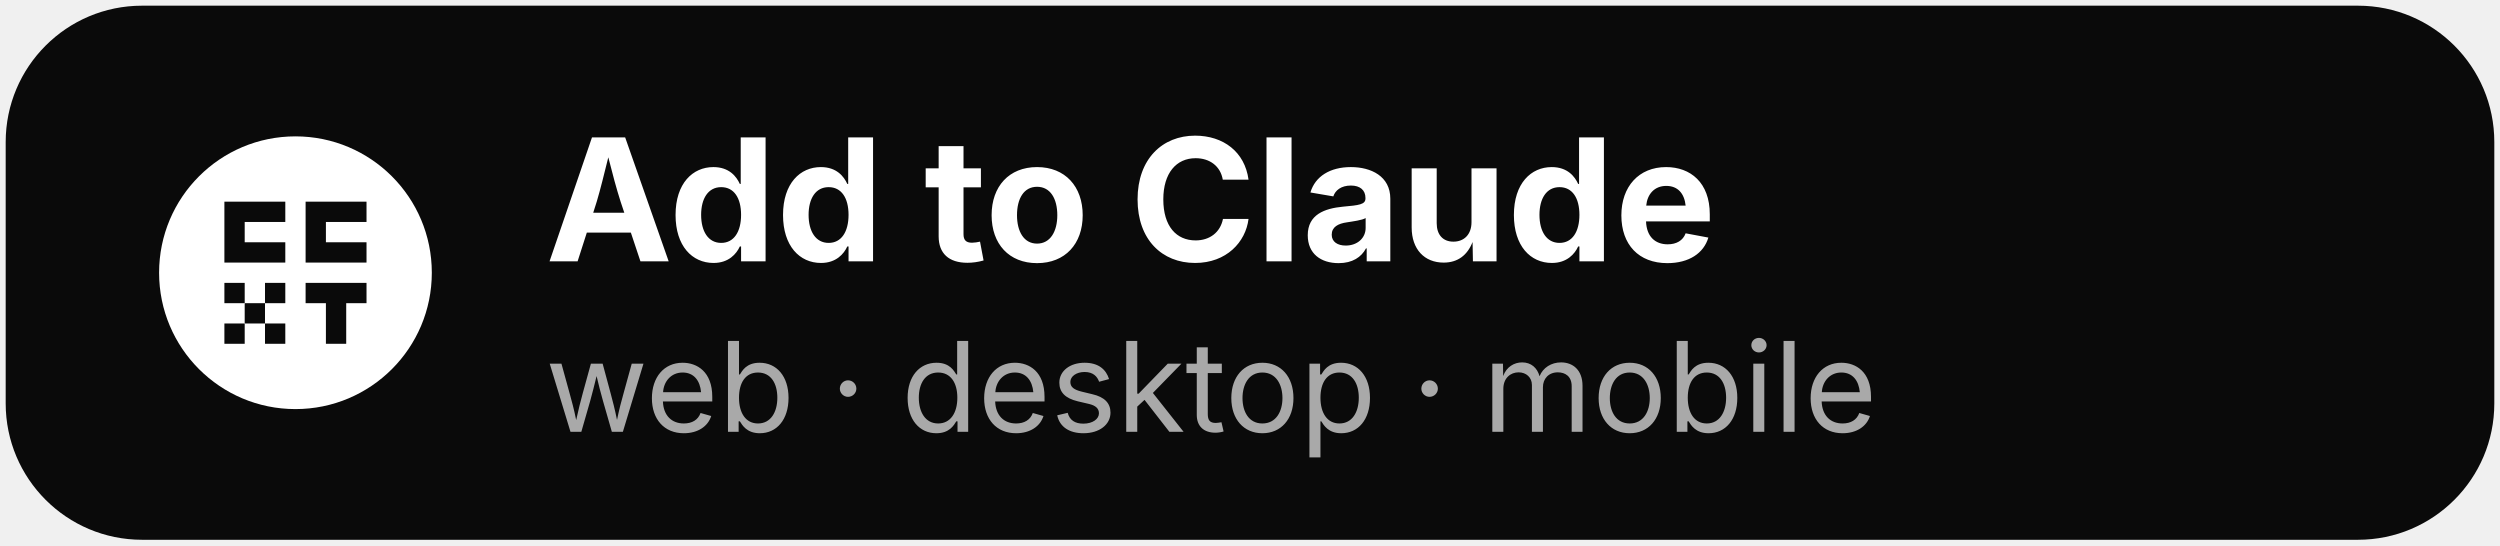
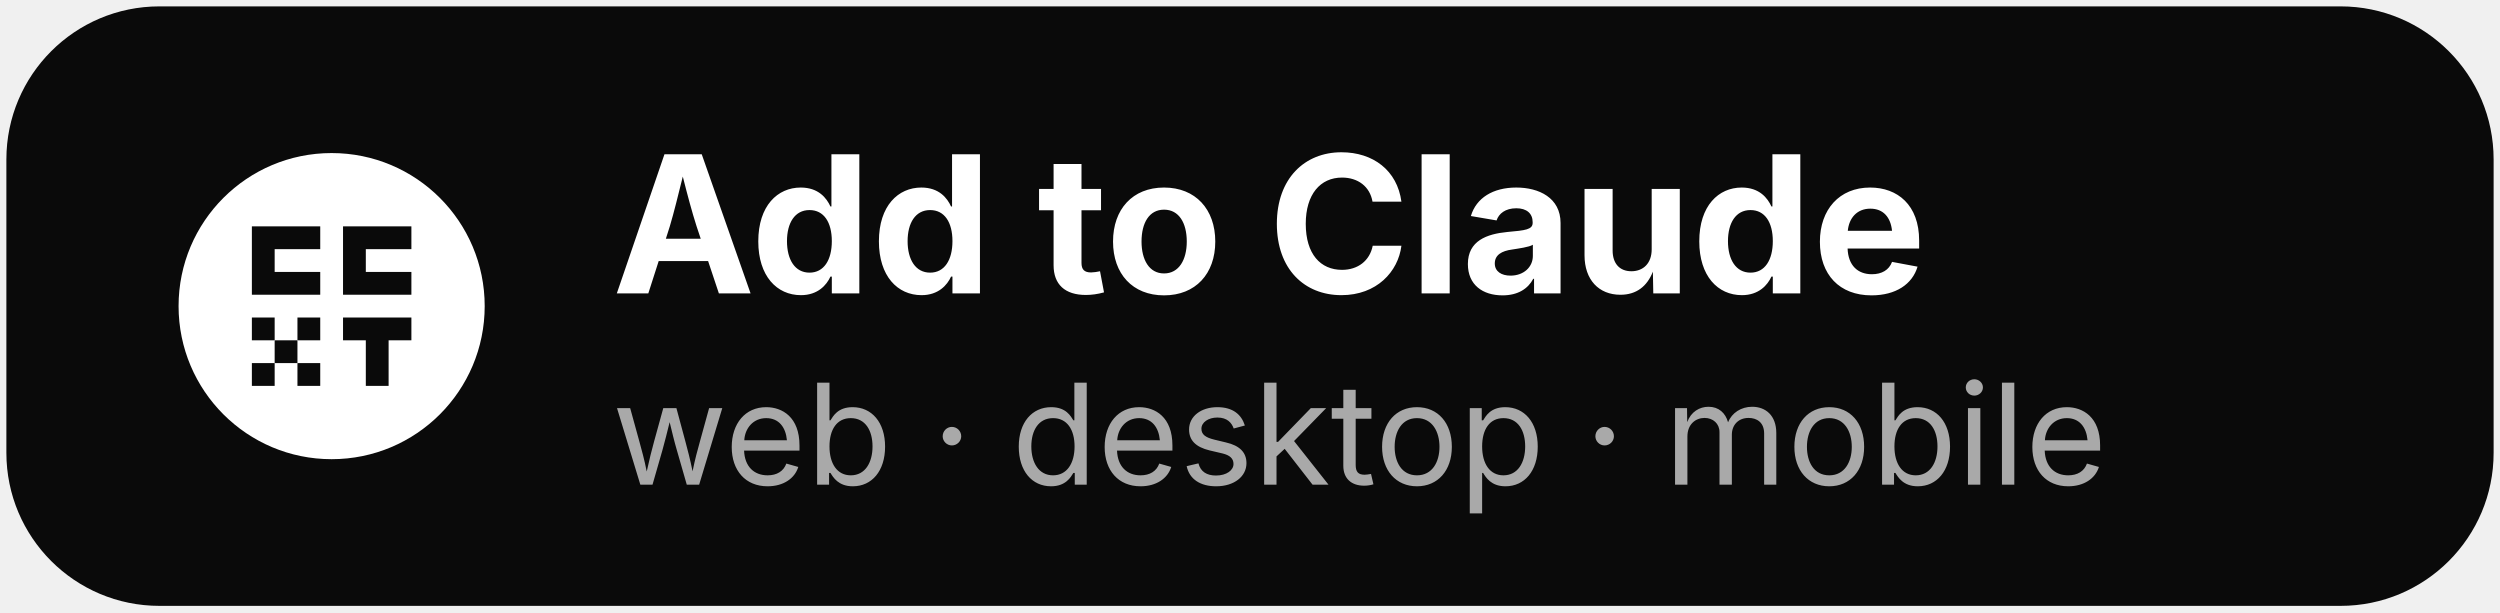
- <svg xmlns="http://www.w3.org/2000/svg" width="220" height="48" viewBox="0 0 220 48" role="img" aria-label="Add to Claude">
-   <rect x="0.5" y="0.5" width="219" height="47" rx="12" fill="#0a0a0a" />
+ <svg xmlns="http://www.w3.org/2000/svg" width="196" height="48" viewBox="0 0 196 48" role="img" aria-label="Add to Claude">
+   <rect x="0.5" y="0.5" width="195" height="47" rx="12" fill="#0a0a0a" />
  <g transform="translate(14 12) scale(0.2666667)">
    <circle fill="#ffffff" cx="45" cy="45" r="45" />
    <g fill="#0a0a0a" transform="translate(45 45) scale(0.67) translate(-45 -45)">
      <path d="M10 10h30v10H20v10h20v10H10z" />
      <path d="M50 10h30v10H60v10h20v10H50z" />
      <rect x="10" y="50" width="10" height="10" />
      <rect x="30" y="50" width="10" height="10" />
      <rect x="20" y="60" width="10" height="10" />
      <rect x="10" y="70" width="10" height="10" />
      <rect x="30" y="70" width="10" height="10" />
      <path d="M50 50h30v10H70v20h-10V60H50z" />
    </g>
  </g>
  <text x="48" y="23" font-family="-apple-system,BlinkMacSystemFont,'Segoe UI',Inter,Roboto,Helvetica,Arial,sans-serif" font-size="15" font-weight="700" fill="#ffffff">Add to Claude</text>
  <text x="48" y="38" font-family="-apple-system,BlinkMacSystemFont,'Segoe UI',Inter,Roboto,Helvetica,Arial,sans-serif" font-size="11" fill="#ffffff" fill-opacity="0.65">web · desktop · mobile</text>
</svg>
